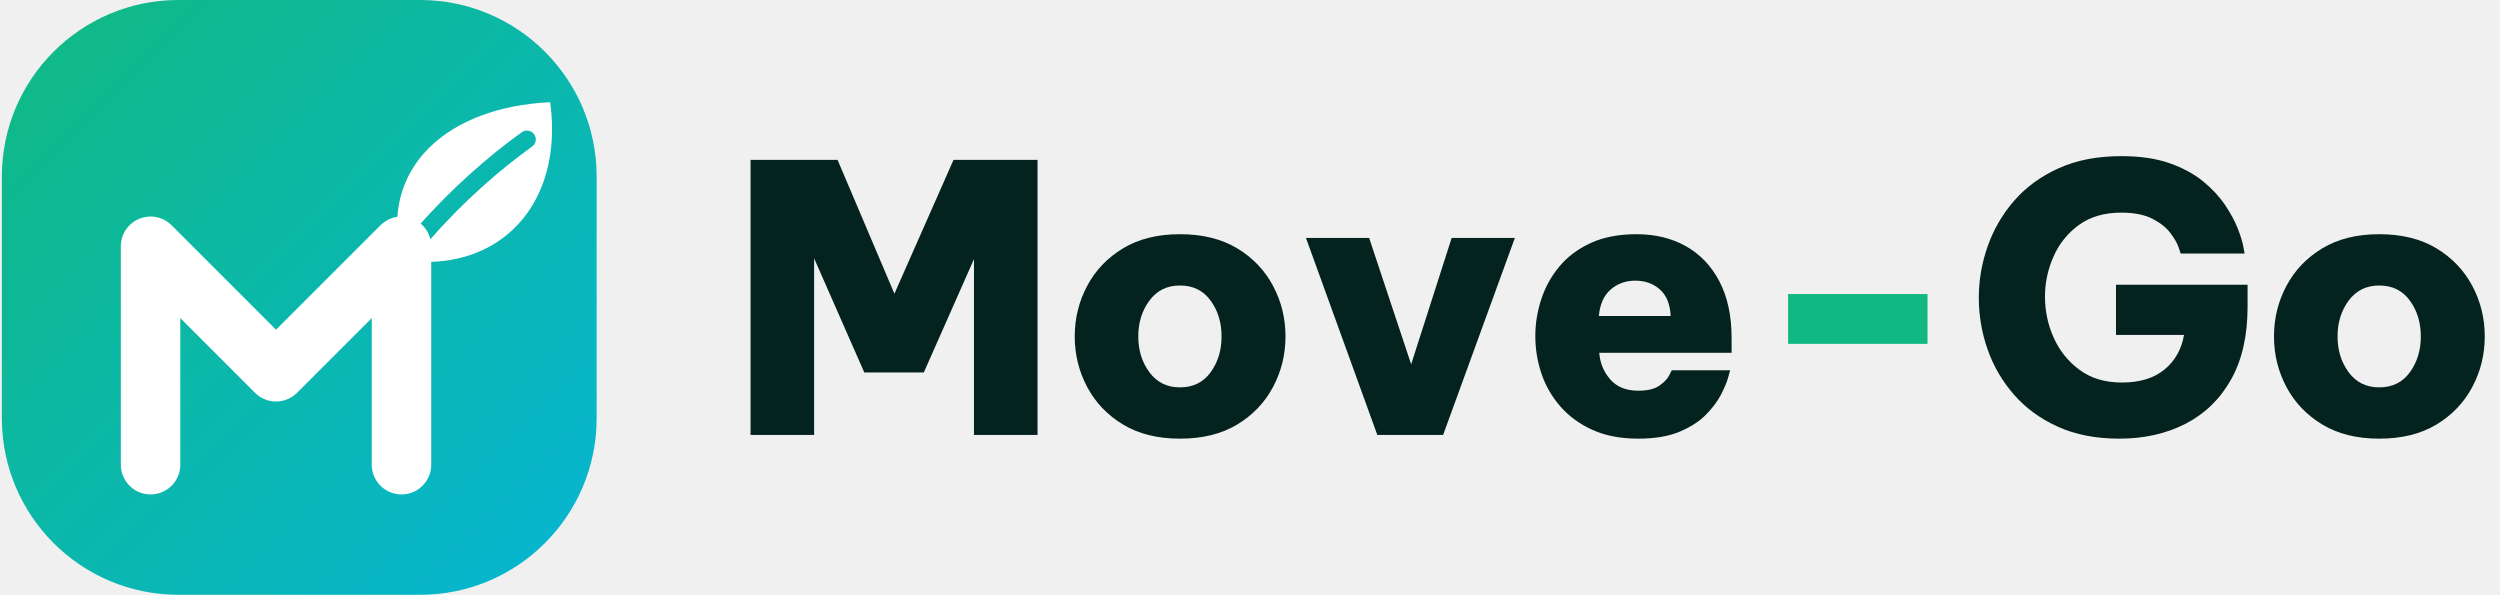
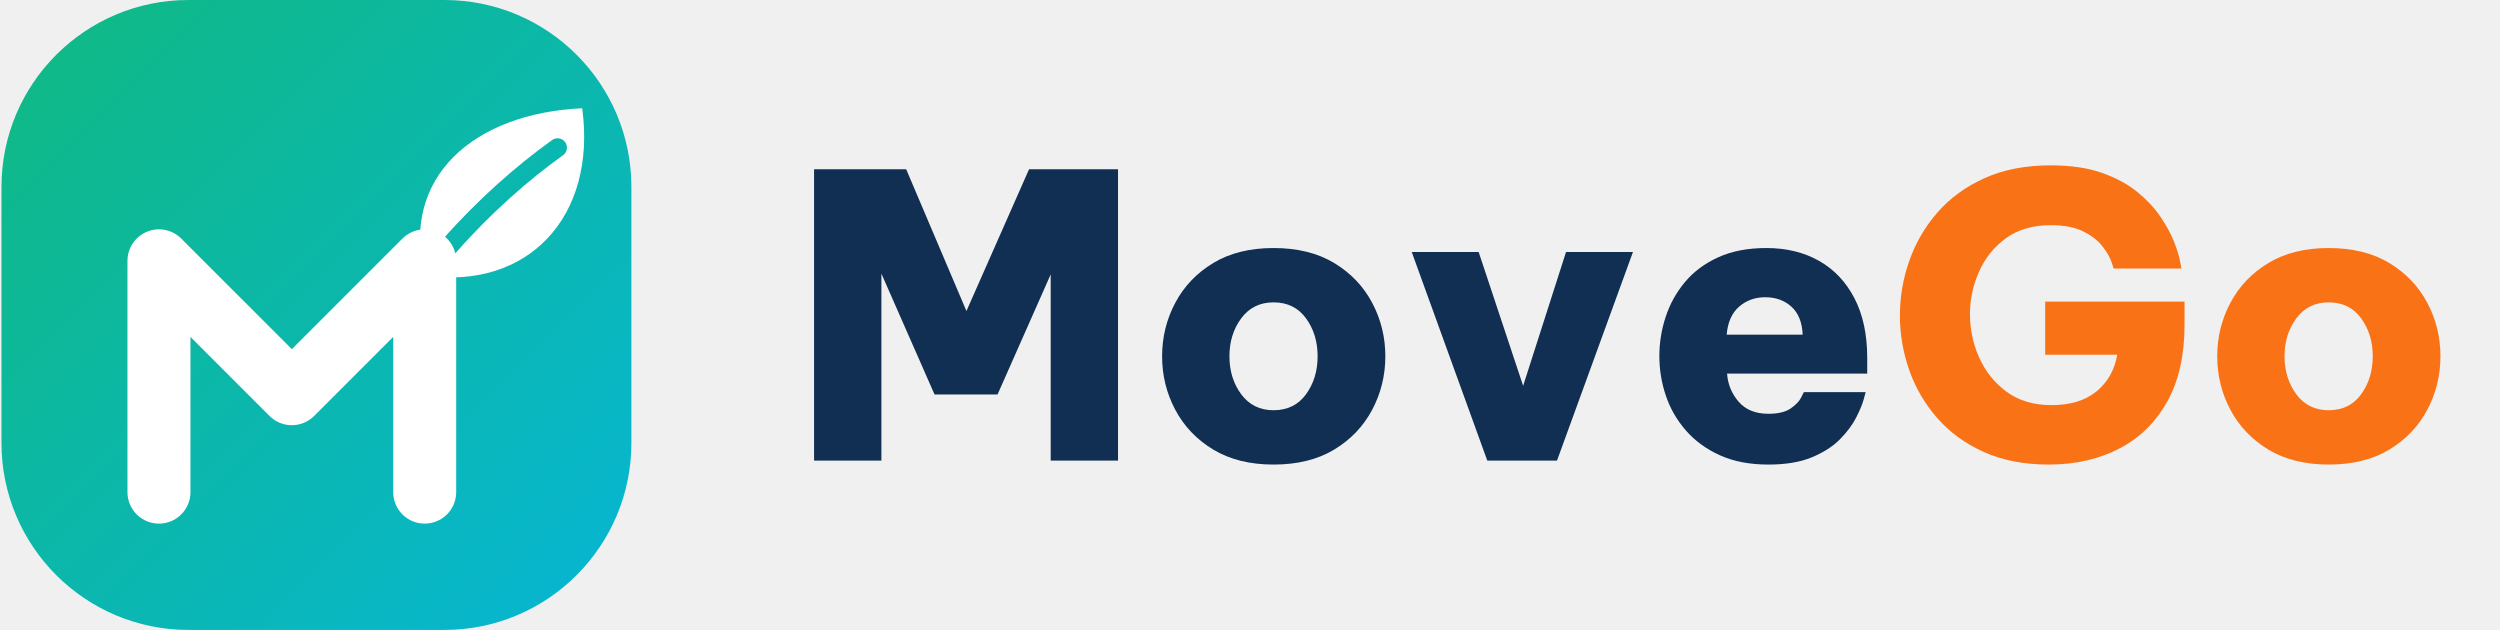
- <svg xmlns="http://www.w3.org/2000/svg" viewBox="0 0 268.6 64.0" width="269" height="64" role="img" aria-label="Move-Go">
+ <svg xmlns="http://www.w3.org/2000/svg" viewBox="0 0 253.7 64" width="254" height="64" role="img" aria-label="MoveGo">
  <defs>
    <linearGradient id="mg" x1="0" y1="0" x2="1" y2="1">
      <stop offset="0" stop-color="#10b981" />
      <stop offset="1" stop-color="#06b6d4" />
    </linearGradient>
  </defs>
  <rect width="64" height="64" rx="19" fill="url(#mg)" />
  <mask id="vh">
    <rect width="64" height="64" fill="#fff" />
    <path d="M42.5 24C46 20 50 16.5 53.5 14" stroke="#000" stroke-width="1.9" stroke-linecap="round" fill="none" />
  </mask>
  <g transform="translate(3 1) translate(32 32) scale(1.0) translate(-32 -32)">
    <path d="M13 49V25.5L26.5 39L40 25.5V49" fill="none" stroke="#fff" stroke-width="6.4" stroke-linecap="round" stroke-linejoin="round" />
    <path d="M40 27C37.5 17 45 10.5 56 10C57.5 21 50.5 28.5 40 27Z" fill="#fff" mask="url(#vh)" />
  </g>
-   <path d="M80.56 46.8V17.2H89.92L96.04 31.6L102.4 17.2H111.44V46.8H104.6V27.88L99.2 40.08H92.8L87.4 27.8V46.8Z" fill="#04231f" />
-   <path d="M126.76 47.2Q123.16 47.2 120.64 45.68Q118.12 44.16 116.78 41.64Q115.44 39.12 115.44 36.2Q115.44 33.28 116.78 30.76Q118.12 28.24 120.64 26.72Q123.16 25.2 126.76 25.2Q130.4 25.2 132.92 26.72Q135.44 28.24 136.78 30.76Q138.12 33.28 138.12 36.2Q138.12 39.12 136.78 41.64Q135.44 44.16 132.92 45.68Q130.4 47.2 126.76 47.2ZM126.76 41.68Q128.88 41.68 130.06 40.06Q131.24 38.44 131.24 36.2Q131.24 33.96 130.06 32.34Q128.88 30.72 126.76 30.72Q124.68 30.72 123.48 32.34Q122.28 33.96 122.28 36.2Q122.28 38.44 123.48 40.06Q124.68 41.68 126.76 41.68Z" fill="#04231f" />
-   <path d="M148.0 46.8 140.32 25.6H147.12L151.64 39.2L156.0 25.6H162.8L155.08 46.8Z" fill="#04231f" />
-   <path d="M176.08 47.2Q173.24 47.2 171.16 46.26Q169.08 45.32 167.7 43.74Q166.32 42.16 165.66 40.2Q165.0 38.24 165.0 36.16Q165.0 34.16 165.64 32.2Q166.28 30.24 167.6 28.66Q168.92 27.08 170.98 26.14Q173.04 25.2 175.88 25.2Q178.92 25.2 181.22 26.5Q183.52 27.8 184.82 30.3Q186.12 32.8 186.12 36.36V37.96H171.88Q172.0 39.6 173.06 40.82Q174.12 42.04 176.08 42.04Q177.56 42.04 178.34 41.5Q179.12 40.96 179.4 40.4Q179.68 39.84 179.68 39.84H185.96Q185.96 39.84 185.76 40.58Q185.56 41.32 185.0 42.42Q184.44 43.52 183.36 44.62Q182.28 45.72 180.5 46.46Q178.72 47.2 176.08 47.2ZM171.84 34.0H179.56Q179.48 32.12 178.42 31.16Q177.36 30.2 175.76 30.2Q174.2 30.2 173.1 31.16Q172.0 32.12 171.84 34.0Z" fill="#04231f" />
-   <path d="M192.2 37.0V31.64H207.2V37.0Z" fill="#10b981" />
-   <path d="M227.84 47.2Q224.08 47.2 221.24 45.92Q218.4 44.64 216.5 42.46Q214.6 40.28 213.66 37.58Q212.72 34.88 212.72 32.04Q212.72 29.2 213.68 26.48Q214.64 23.76 216.54 21.58Q218.44 19.4 221.32 18.1Q224.2 16.8 228.04 16.8Q231.08 16.8 233.24 17.56Q235.4 18.32 236.86 19.52Q238.32 20.72 239.22 22.06Q240.12 23.4 240.58 24.58Q241.04 25.76 241.18 26.52Q241.32 27.28 241.32 27.28H234.44Q234.44 27.28 234.22 26.62Q234.0 25.96 233.34 25.08Q232.68 24.2 231.4 23.54Q230.12 22.88 228.04 22.88Q225.32 22.88 223.5 24.2Q221.68 25.52 220.76 27.6Q219.84 29.68 219.84 31.92Q219.84 34.24 220.78 36.34Q221.72 38.44 223.56 39.8Q225.4 41.16 228.12 41.16Q231.0 41.16 232.7 39.76Q234.4 38.36 234.8 36.04H227.48V30.64H241.64V33.0Q241.64 37.68 239.86 40.84Q238.08 44.0 234.96 45.6Q231.84 47.2 227.84 47.2Z" fill="#04231f" />
-   <path d="M255.8 47.2Q252.2 47.2 249.68 45.68Q247.16 44.16 245.82 41.64Q244.48 39.12 244.48 36.2Q244.48 33.28 245.82 30.76Q247.16 28.24 249.68 26.72Q252.2 25.2 255.8 25.2Q259.44 25.2 261.96 26.72Q264.48 28.24 265.82 30.76Q267.16 33.28 267.16 36.2Q267.16 39.12 265.82 41.64Q264.48 44.16 261.96 45.68Q259.44 47.2 255.8 47.2ZM255.8 41.68Q257.92 41.68 259.1 40.06Q260.28 38.44 260.28 36.2Q260.28 33.96 259.1 32.34Q257.92 30.72 255.8 30.72Q253.72 30.72 252.52 32.34Q251.32 33.96 251.32 36.2Q251.32 38.44 252.52 40.06Q253.72 41.68 255.8 41.68Z" fill="#04231f" />
+   <path d="M82.56 46.80V17.20H91.92L98.04 31.60L104.40 17.20H113.44V46.80H106.60V27.88L101.20 40.08H94.80L89.40 27.80V46.80Z" fill="#102f52" />
+   <path d="M129.24 47.20Q125.64 47.20 123.12 45.68Q120.60 44.16 119.26 41.64Q117.92 39.12 117.92 36.20Q117.92 33.28 119.26 30.76Q120.60 28.24 123.12 26.72Q125.64 25.20 129.24 25.20Q132.88 25.20 135.40 26.72Q137.92 28.24 139.26 30.76Q140.60 33.28 140.60 36.20Q140.60 39.12 139.26 41.64Q137.92 44.16 135.40 45.68Q132.88 47.20 129.24 47.20ZM129.24 41.68Q131.36 41.68 132.54 40.06Q133.72 38.44 133.72 36.20Q133.72 33.96 132.54 32.34Q131.36 30.72 129.24 30.72Q127.16 30.72 125.96 32.34Q124.76 33.96 124.76 36.20Q124.76 38.44 125.96 40.06Q127.16 41.68 129.24 41.68Z" fill="#102f52" />
+   <path d="M150.96 46.80 143.28 25.60H150.08L154.60 39.20L158.96 25.60H165.76L158.04 46.80Z" fill="#102f52" />
+   <path d="M179.52 47.20Q176.68 47.20 174.60 46.26Q172.52 45.32 171.14 43.74Q169.76 42.16 169.10 40.20Q168.44 38.24 168.44 36.16Q168.44 34.16 169.08 32.20Q169.72 30.24 171.04 28.66Q172.36 27.08 174.42 26.14Q176.48 25.20 179.32 25.20Q182.36 25.20 184.66 26.50Q186.96 27.80 188.26 30.30Q189.56 32.80 189.56 36.36V37.96H175.32Q175.44 39.60 176.50 40.82Q177.56 42.04 179.52 42.04Q181.00 42.04 181.78 41.50Q182.56 40.96 182.84 40.40Q183.12 39.84 183.12 39.84H189.40Q189.40 39.84 189.20 40.58Q189.00 41.32 188.44 42.42Q187.88 43.52 186.80 44.62Q185.72 45.72 183.94 46.46Q182.16 47.20 179.52 47.20ZM175.28 34.00H183.00Q182.92 32.12 181.86 31.16Q180.80 30.20 179.20 30.20Q177.64 30.20 176.54 31.16Q175.44 32.12 175.28 34.00Z" fill="#102f52" />
+   <path d="M208.00 47.20Q204.24 47.20 201.40 45.92Q198.56 44.64 196.66 42.46Q194.76 40.28 193.82 37.58Q192.88 34.88 192.88 32.04Q192.88 29.20 193.84 26.48Q194.80 23.76 196.70 21.58Q198.60 19.40 201.48 18.10Q204.36 16.80 208.20 16.80Q211.24 16.80 213.40 17.56Q215.56 18.32 217.02 19.52Q218.48 20.72 219.38 22.06Q220.28 23.40 220.74 24.58Q221.20 25.76 221.34 26.52Q221.48 27.28 221.48 27.28H214.60Q214.60 27.28 214.38 26.62Q214.16 25.96 213.50 25.08Q212.84 24.20 211.56 23.54Q210.28 22.88 208.20 22.88Q205.48 22.88 203.66 24.20Q201.84 25.52 200.92 27.60Q200.00 29.68 200.00 31.92Q200.00 34.24 200.94 36.34Q201.88 38.44 203.72 39.80Q205.56 41.16 208.28 41.16Q211.16 41.16 212.86 39.76Q214.56 38.36 214.96 36.04H207.64V30.64H221.80V33.00Q221.80 37.68 220.02 40.84Q218.24 44.00 215.12 45.60Q212.00 47.20 208.00 47.20Z" fill="#f97316" />
+   <path d="M236.44 47.20Q232.84 47.20 230.32 45.68Q227.80 44.16 226.46 41.64Q225.12 39.12 225.12 36.20Q225.12 33.28 226.46 30.76Q227.80 28.24 230.32 26.72Q232.84 25.20 236.44 25.20Q240.08 25.20 242.60 26.72Q245.12 28.24 246.46 30.76Q247.80 33.28 247.80 36.20Q247.80 39.12 246.46 41.64Q245.12 44.16 242.60 45.68Q240.08 47.20 236.44 47.20ZM236.44 41.68Q238.56 41.68 239.74 40.06Q240.92 38.44 240.92 36.20Q240.92 33.96 239.74 32.34Q238.56 30.72 236.44 30.72Q234.36 30.72 233.16 32.34Q231.96 33.96 231.96 36.20Q231.96 38.44 233.16 40.06Q234.36 41.68 236.44 41.68Z" fill="#f97316" />
</svg>
